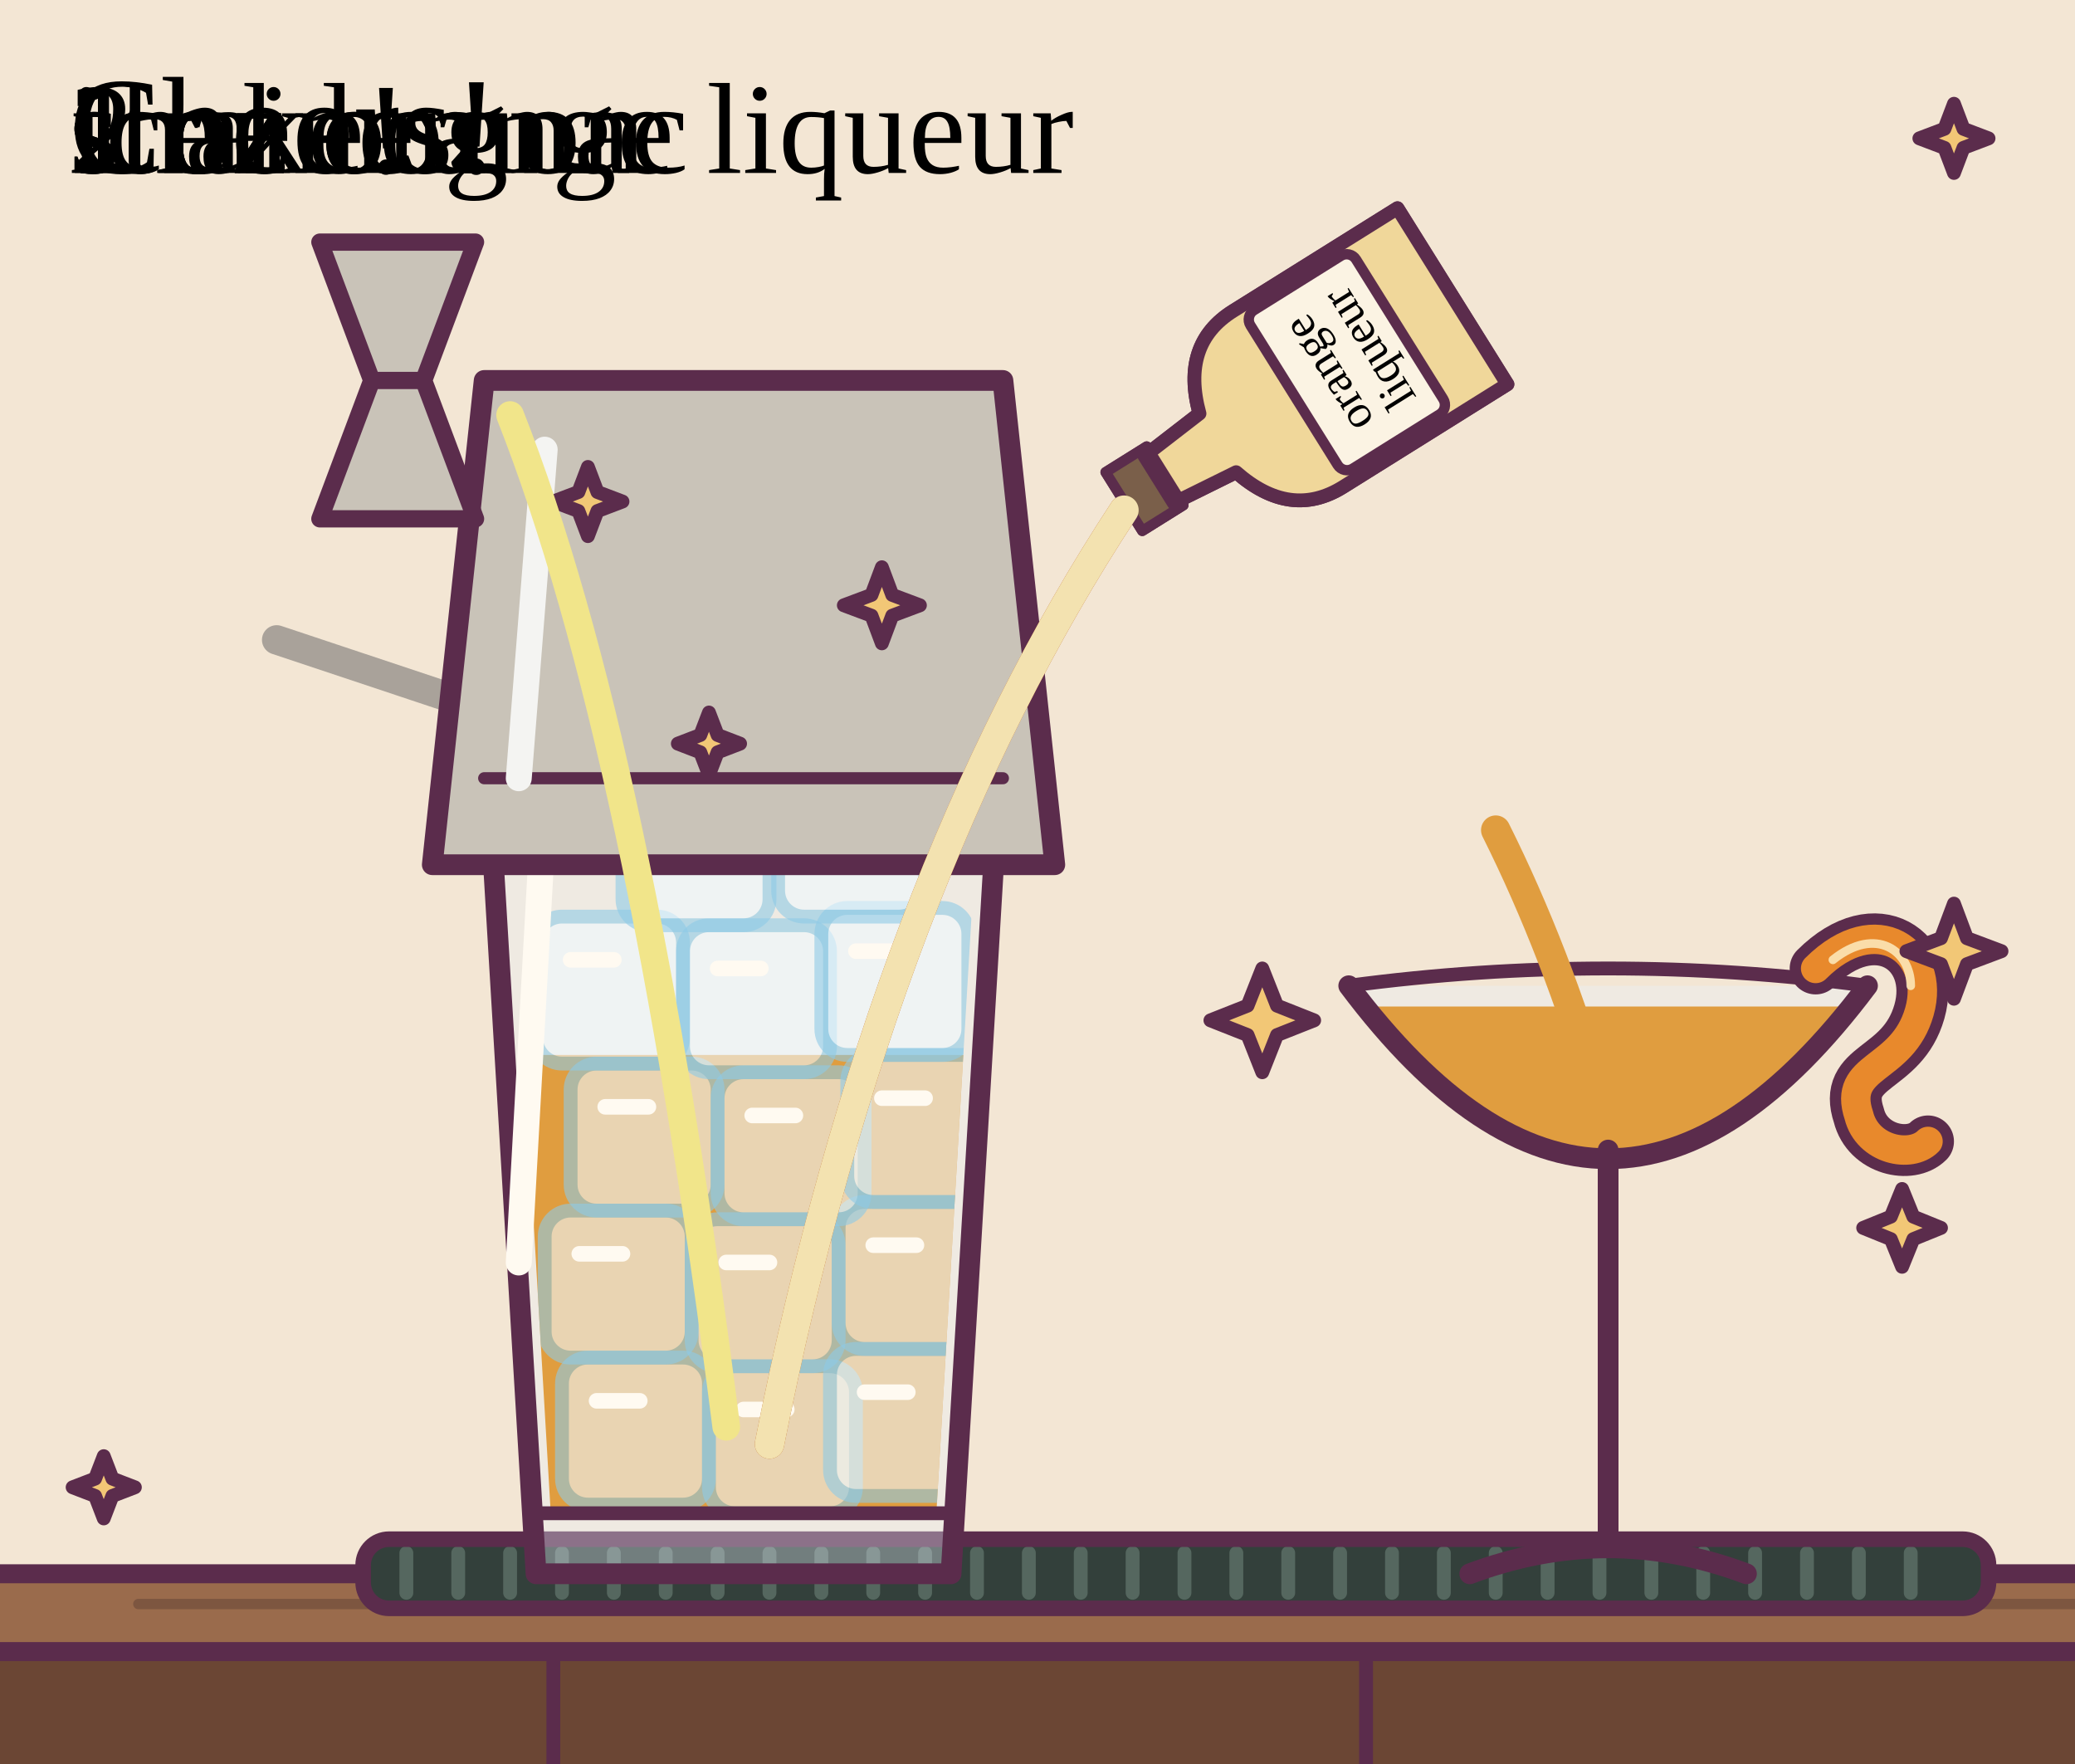
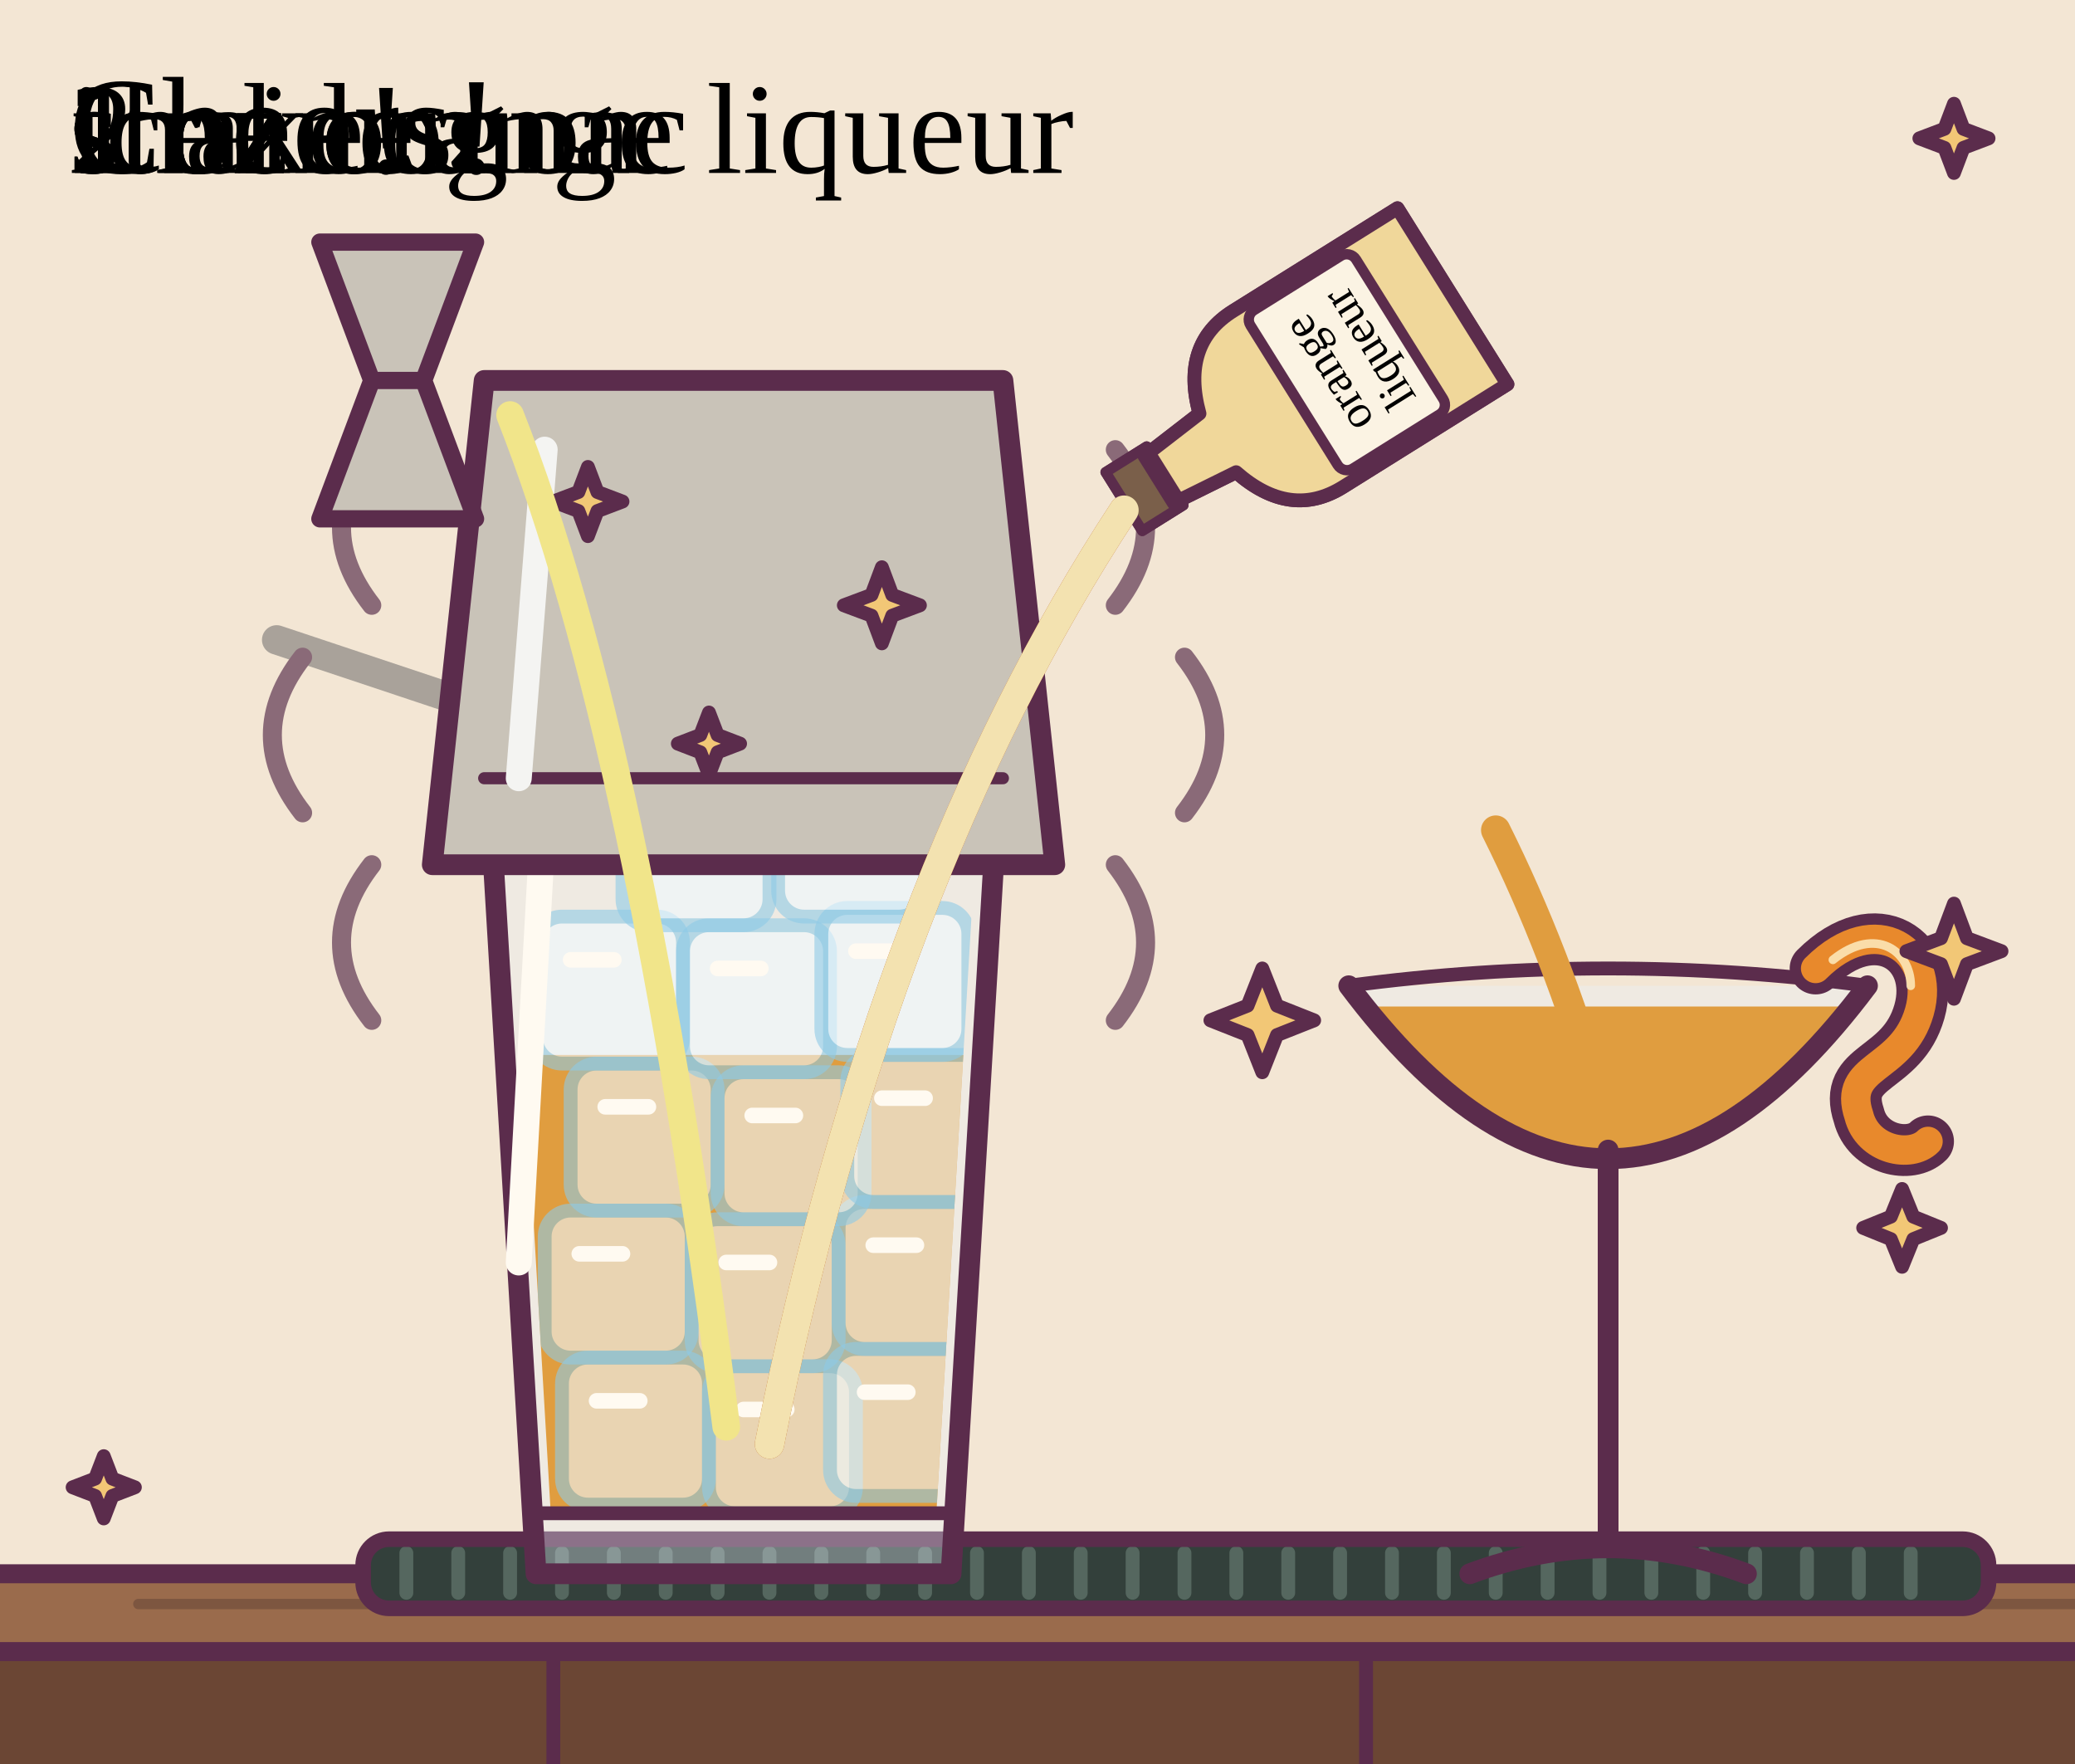
<svg viewBox="0 0 240 204" role="img" aria-label="How to make a Sidecar, step by step: Combine ingredients. Add the cognac, orange liqueur and lemon juice to your shaker. Shake. Add ice and shake hard, until frosty cold. Serve up. Strain into a chilled coupe, no ice. Garnish. An orange twist. Cheers!">
  <g transform="translate(-104 -14)">
    <g filter="url(#wash)">
      <rect x="0" y="0" width="400" height="236" fill="#f3e6d4" />
    </g>
    <rect x="0" y="196" width="400" height="40" fill="#6e4b39" />
    <g filter="url(#wash)">
      <rect x="0" y="196" width="400" height="9" fill="#9a6b4c" />
      <rect x="0" y="205" width="400" height="31" fill="#6b4634" />
    </g>
    <g filter="url(#crayon)" fill="none" stroke="#5b2c4c" stroke-width="2.2" stroke-linecap="round" stroke-linejoin="round">
      <path d="M0 196 H400 M0 205 H400" />
      <path d="M64 205 V236" stroke-width="1.6" />
      <path d="M168 205 V236" stroke-width="1.6" />
      <path d="M262 205 V236" stroke-width="1.6" />
      <path d="M352 205 V236" stroke-width="1.6" />
      <path d="M22 199.5 h38" stroke="#7d5640" stroke-width="1.2" />
      <path d="M120 199.5 h54" stroke="#7d5640" stroke-width="1.2" />
      <path d="M230 199.5 h30" stroke="#7d5640" stroke-width="1.2" />
      <path d="M300 199.5 h46" stroke="#7d5640" stroke-width="1.2" />
    </g>
    <rect x="146" y="192" width="188" height="8" rx="3" fill="#33403b" />
    <path d="M151 193.6 v4.6" stroke="#55675f" stroke-width="1.6" stroke-linecap="round" />
    <path d="M157 193.6 v4.6" stroke="#55675f" stroke-width="1.6" stroke-linecap="round" />
    <path d="M163 193.6 v4.6" stroke="#55675f" stroke-width="1.6" stroke-linecap="round" />
    <path d="M169 193.6 v4.6" stroke="#55675f" stroke-width="1.6" stroke-linecap="round" />
    <path d="M175 193.6 v4.6" stroke="#55675f" stroke-width="1.6" stroke-linecap="round" />
    <path d="M181 193.6 v4.6" stroke="#55675f" stroke-width="1.6" stroke-linecap="round" />
    <path d="M187 193.6 v4.6" stroke="#55675f" stroke-width="1.6" stroke-linecap="round" />
    <path d="M193 193.6 v4.6" stroke="#55675f" stroke-width="1.6" stroke-linecap="round" />
    <path d="M199 193.6 v4.6" stroke="#55675f" stroke-width="1.6" stroke-linecap="round" />
    <path d="M205 193.6 v4.6" stroke="#55675f" stroke-width="1.6" stroke-linecap="round" />
    <path d="M211 193.6 v4.6" stroke="#55675f" stroke-width="1.6" stroke-linecap="round" />
    <path d="M217 193.6 v4.6" stroke="#55675f" stroke-width="1.6" stroke-linecap="round" />
    <path d="M223 193.6 v4.6" stroke="#55675f" stroke-width="1.6" stroke-linecap="round" />
    <path d="M229 193.6 v4.6" stroke="#55675f" stroke-width="1.6" stroke-linecap="round" />
    <path d="M235 193.6 v4.6" stroke="#55675f" stroke-width="1.6" stroke-linecap="round" />
    <path d="M241 193.6 v4.6" stroke="#55675f" stroke-width="1.6" stroke-linecap="round" />
    <path d="M247 193.6 v4.6" stroke="#55675f" stroke-width="1.6" stroke-linecap="round" />
    <path d="M253 193.6 v4.6" stroke="#55675f" stroke-width="1.6" stroke-linecap="round" />
    <path d="M259 193.6 v4.6" stroke="#55675f" stroke-width="1.6" stroke-linecap="round" />
    <path d="M265 193.6 v4.6" stroke="#55675f" stroke-width="1.6" stroke-linecap="round" />
    <path d="M271 193.6 v4.6" stroke="#55675f" stroke-width="1.6" stroke-linecap="round" />
    <path d="M277 193.6 v4.6" stroke="#55675f" stroke-width="1.6" stroke-linecap="round" />
    <path d="M283 193.6 v4.6" stroke="#55675f" stroke-width="1.6" stroke-linecap="round" />
    <path d="M289 193.6 v4.6" stroke="#55675f" stroke-width="1.6" stroke-linecap="round" />
    <path d="M295 193.6 v4.6" stroke="#55675f" stroke-width="1.6" stroke-linecap="round" />
    <path d="M301 193.6 v4.6" stroke="#55675f" stroke-width="1.6" stroke-linecap="round" />
    <path d="M307 193.6 v4.6" stroke="#55675f" stroke-width="1.6" stroke-linecap="round" />
    <path d="M313 193.6 v4.6" stroke="#55675f" stroke-width="1.6" stroke-linecap="round" />
    <path d="M319 193.6 v4.6" stroke="#55675f" stroke-width="1.6" stroke-linecap="round" />
    <path d="M325 193.6 v4.6" stroke="#55675f" stroke-width="1.6" stroke-linecap="round" />
    <g filter="url(#crayon)" fill="none" stroke="#5b2c4c" stroke-width="2.6" stroke-linecap="round" stroke-linejoin="round">
      <rect x="146" y="192" width="188" height="8" rx="3" stroke-width="1.8" />
    </g>
    <g class="twinkle d2" style="transform-origin:330px 30px">
      <path d="M330 26 L331.1 28.9 L334 30 L331.1 31.1 L330 34 L328.9 31.1 L326 30 L328.9 28.9Z" fill="#f2c776" stroke="#5b2c4c" stroke-width="1.6" stroke-linejoin="round" />
    </g>
    <g class="twinkle d3" style="transform-origin:116px 186px">
      <path d="M116 182.4 L117 185 L119.6 186 L117 187 L116 189.6 L115 187 L112.4 186 L115 185Z" fill="#f2c776" stroke="#5b2c4c" stroke-width="1.6" stroke-linejoin="round" />
    </g>
-     <g class="mix27">
-       <g class="tip26" style="transform-origin:220px 96px">
-         <g class="shk25" style="transform-origin:190px 116px">
+     <g class="mix28">
+       <g class="tip27" style="transform-origin:220px 96px">
+         <g class="shk26" style="transform-origin:190px 116px">
          <g filter="url(#wash)">
            <path d="M160 96 L220 96 L214 196 L166 196Z" fill="#e7f1fb" opacity=".35" />
          </g>
          <clipPath id="sidecar-mx">
            <path d="M162.4 99 L217.6 99 L212.3 189 L167.7 189Z" />
          </clipPath>
          <g clip-path="url(#sidecar-mx)">
            <g filter="url(#wash)">
              <g class="ml4" style="transform-origin:190px 190px">
                <rect x="158" y="169.5" width="64" height="20.5" fill="#b8621f" />
              </g>
              <g class="ml5" style="transform-origin:190px 170px">
                <rect x="158" y="159.5" width="64" height="10.5" fill="#f3e2b0" />
              </g>
              <g class="ml6" style="transform-origin:190px 160px">
                <rect x="158" y="149.5" width="64" height="10.5" fill="#f1e58a" />
              </g>
              <g class="mixed7" style="transform-origin:190px 190px">
                <rect x="158" y="136" width="64" height="54" fill="#e09d3f" />
              </g>
            </g>
            <g class="mice8" style="transform-origin:177.5px 179.5px">
              <rect x="169" y="171" width="17" height="17" rx="3" fill="#eef8ff" opacity=".6" stroke="#8ecae6" stroke-width="1.6" />
              <path d="M173 176 h5" stroke="#fffaf1" stroke-width="1.8" stroke-linecap="round" />
            </g>
            <g class="mice9" style="transform-origin:194.5px 180.5px">
              <rect x="186" y="172" width="17" height="17" rx="3" fill="#eef8ff" opacity=".6" stroke="#8ecae6" stroke-width="1.6" />
              <path d="M190 177 h5" stroke="#fffaf1" stroke-width="1.8" stroke-linecap="round" />
            </g>
            <g class="mice10" style="transform-origin:208.5px 178.5px">
              <rect x="200" y="170" width="17" height="17" rx="3" fill="#eef8ff" opacity=".6" stroke="#8ecae6" stroke-width="1.6" />
              <path d="M204 175 h5" stroke="#fffaf1" stroke-width="1.8" stroke-linecap="round" />
            </g>
            <g class="mice11" style="transform-origin:175.5px 162.5px">
              <rect x="167" y="154" width="17" height="17" rx="3" fill="#eef8ff" opacity=".6" stroke="#8ecae6" stroke-width="1.6" />
              <path d="M171 159 h5" stroke="#fffaf1" stroke-width="1.8" stroke-linecap="round" />
            </g>
            <g class="mice12" style="transform-origin:192.5px 163.5px">
              <rect x="184" y="155" width="17" height="17" rx="3" fill="#eef8ff" opacity=".6" stroke="#8ecae6" stroke-width="1.6" />
              <path d="M188 160 h5" stroke="#fffaf1" stroke-width="1.8" stroke-linecap="round" />
            </g>
            <g class="mice13" style="transform-origin:209.5px 161.5px">
              <rect x="201" y="153" width="17" height="17" rx="3" fill="#eef8ff" opacity=".6" stroke="#8ecae6" stroke-width="1.6" />
              <path d="M205 158 h5" stroke="#fffaf1" stroke-width="1.8" stroke-linecap="round" />
            </g>
            <g class="mice14" style="transform-origin:178.5px 145.5px">
              <rect x="170" y="137" width="17" height="17" rx="3" fill="#eef8ff" opacity=".6" stroke="#8ecae6" stroke-width="1.6" />
              <path d="M174 142 h5" stroke="#fffaf1" stroke-width="1.8" stroke-linecap="round" />
            </g>
            <g class="mice15" style="transform-origin:195.5px 146.5px">
              <rect x="187" y="138" width="17" height="17" rx="3" fill="#eef8ff" opacity=".6" stroke="#8ecae6" stroke-width="1.6" />
              <path d="M191 143 h5" stroke="#fffaf1" stroke-width="1.8" stroke-linecap="round" />
            </g>
            <g class="mice16" style="transform-origin:210.5px 144.5px">
              <rect x="202" y="136" width="17" height="17" rx="3" fill="#eef8ff" opacity=".6" stroke="#8ecae6" stroke-width="1.6" />
              <path d="M206 141 h5" stroke="#fffaf1" stroke-width="1.8" stroke-linecap="round" />
            </g>
            <g class="mice17" style="transform-origin:174.5px 128.5px">
              <rect x="166" y="120" width="17" height="17" rx="3" fill="#eef8ff" opacity=".6" stroke="#8ecae6" stroke-width="1.6" />
              <path d="M170 125 h5" stroke="#fffaf1" stroke-width="1.8" stroke-linecap="round" />
            </g>
            <g class="mice18" style="transform-origin:191.5px 129.5px">
              <rect x="183" y="121" width="17" height="17" rx="3" fill="#eef8ff" opacity=".6" stroke="#8ecae6" stroke-width="1.6" />
              <path d="M187 126 h5" stroke="#fffaf1" stroke-width="1.8" stroke-linecap="round" />
            </g>
            <g class="mice19" style="transform-origin:207.5px 127.5px">
              <rect x="199" y="119" width="17" height="17" rx="3" fill="#eef8ff" opacity=".6" stroke="#8ecae6" stroke-width="1.6" />
              <path d="M203 124 h5" stroke="#fffaf1" stroke-width="1.8" stroke-linecap="round" />
            </g>
            <g class="mice20" style="transform-origin:184.5px 112.5px">
              <rect x="176" y="104" width="17" height="17" rx="3" fill="#eef8ff" opacity=".6" stroke="#8ecae6" stroke-width="1.6" />
              <path d="M180 109 h5" stroke="#fffaf1" stroke-width="1.8" stroke-linecap="round" />
            </g>
            <g class="mice21" style="transform-origin:202.5px 111.5px">
              <rect x="194" y="103" width="17" height="17" rx="3" fill="#eef8ff" opacity=".6" stroke="#8ecae6" stroke-width="1.6" />
              <path d="M198 108 h5" stroke="#fffaf1" stroke-width="1.8" stroke-linecap="round" />
            </g>
          </g>
          <g filter="url(#crayon)" fill="none" stroke="#5b2c4c" stroke-width="2.6" stroke-linecap="round" stroke-linejoin="round">
            <path d="M160 96 L220 96 L214 196 L166 196Z" stroke-width="2.4" />
            <path d="M166 189 H214" stroke-width="1.6" />
            <path d="M167 106 L164 160" stroke="#fffaf1" stroke-width="3" />
          </g>
          <g class="strainer22">
            <g filter="url(#crayon)" fill="none" stroke="#5b2c4c" stroke-width="2.6" stroke-linecap="round" stroke-linejoin="round">
              <path d="M160 96 H220" stroke="#a9a29a" stroke-width="3.4" />
              <path d="M162 100 q3 3.4 6 0 q3 3.4 6 0 q3 3.4 6 0 q3 3.4 6 0 q3 3.4 6 0 q3 3.4 6 0 q3 3.4 6 0 q3 3.4 6 0 q3 3.4 6 0 q3 3.4 6 0" stroke="#8a8f96" stroke-width="1.5" />
              <path d="M160 96 L136 88" stroke="#a9a29a" stroke-width="3.4" />
            </g>
          </g>
-           <g class="tin24">
+           <g class="tin25">
            <g filter="url(#wash)">
              <path d="M154 114 L226 114 L220 58 L160 58Z" fill="#c9c3b8" />
            </g>
            <g filter="url(#crayon)" fill="none" stroke="#5b2c4c" stroke-width="2.6" stroke-linecap="round" stroke-linejoin="round">
              <path d="M154 114 L226 114 L220 58 L160 58Z" stroke-width="2.4" />
              <path d="M160 104 H220" stroke-width="1.4" />
              <path d="M167 66 L164 104" stroke="#f4f4f2" stroke-width="3" />
            </g>
-             <g class="frost23">
+             <g class="frost24">
              <g class="twinkle" style="transform-origin:172px 72px">
                <path d="M172 68 L173.1 70.9 L176 72 L173.1 73.1 L172 76 L170.9 73.1 L168 72 L170.9 70.9Z" fill="#f2c776" stroke="#5b2c4c" stroke-width="1.6" stroke-linejoin="round" />
              </g>
              <g class="twinkle d2" style="transform-origin:206px 84px">
                <path d="M206 79.6 L207.2 82.8 L210.4 84 L207.2 85.2 L206 88.4 L204.8 85.2 L201.6 84 L204.8 82.8Z" fill="#f2c776" stroke="#5b2c4c" stroke-width="1.6" stroke-linejoin="round" />
              </g>
              <g class="twinkle d3" style="transform-origin:186px 100px">
                <path d="M186 96.4 L187 99 L189.6 100 L187 101 L186 103.6 L185 101 L182.4 100 L185 99Z" fill="#f2c776" stroke="#5b2c4c" stroke-width="1.6" stroke-linejoin="round" />
              </g>
            </g>
+           </g>
+         </g>
+         <g class="whoosh23">
+           <g filter="url(#crayon)" fill="none" stroke="#5b2c4c" stroke-width="2.6" stroke-linecap="round" stroke-linejoin="round">
+             <path d="M147 66 q-7 9 0 18 M139 90 q-7 9 0 18 M147 114 q-7 9 0 18 M233 66 q7 9 0 18 M241 90 q7 9 0 18 M233 114 q7 9 0 18" stroke="#8a6a78" stroke-width="2.2" />
          </g>
        </g>
      </g>
    </g>
    <g transform="translate(290 196) scale(1)">
      <g filter="url(#wash)">
        <path d="M-30 -68 Q0 -28 30 -68Z" fill="#e7f1fb" opacity=".35" />
      </g>
      <g class="gc2">
        <clipPath id="sidecar-gl">
          <path d="M-28 -66 Q0 -32 28 -66Z" />
        </clipPath>
        <g clip-path="url(#sidecar-gl)">
          <g filter="url(#wash)">
            <g class="band1" style="transform-origin:0px -47.5px">
              <rect x="-40" y="-65.6" width="80" height="18.1" fill="#e09d3f" />
            </g>
          </g>
          <g filter="url(#wash)" />
        </g>
      </g>
      <g filter="url(#crayon)" fill="none" stroke="#5b2c4c" stroke-width="2.6" stroke-linecap="round" stroke-linejoin="round">
        <path d="M-30 -68 Q0 -28 30 -68" stroke-width="2.4" />
        <path d="M-30 -68 Q0 -72 30 -68" stroke-width="1.6" />
        <path d="M0 -49 V-4 M-16 0 Q0 -6 16 0" stroke-width="2.4" />
      </g>
      <g class="garn3">
        <g transform="translate(27 -68)">
          <g filter="url(#crayon)" fill="none" stroke="#5b2c4c" stroke-width="2.6" stroke-linecap="round" stroke-linejoin="round">
            <path d="M-3 -2 C4 -9 11 -4 9 3 C7 10 0 9 2 15 C3 19 8 20 10 18" stroke-width="6" />
          </g>
          <path d="M-3 -2 C4 -9 11 -4 9 3 C7 10 0 9 2 15 C3 19 8 20 10 18" fill="none" stroke="#e8892c" stroke-width="3.4" stroke-linecap="round" />
          <path d="M-1 -3 C4 -7 8 -4 8 0" fill="none" stroke="#fff3c8" stroke-width="1" stroke-linecap="round" opacity=".8" />
        </g>
      </g>
    </g>
-     <g class="btl28" style="transform-origin:234px 72px">
+     <g class="btl29" style="transform-origin:234px 72px">
      <g transform="translate(234 72) rotate(-122)">
        <g transform="translate(0 44.8) scale(0.8)">
          <g filter="url(#wash)">
            <path d="M-15 0 L-15 -28 Q-15 -37 -5 -40 L-4 -50 L4 -50 L5 -40 Q15 -37 15 -28 L15 0Z" fill="#b8621f" />
            <rect x="-13.5" y="-27" width="27" height="18" rx="1.6" fill="#fbf3e3" />
            <path d="M-5 -56 h10 v7 h-10Z" fill="#7a5f4a" />
          </g>
          <g filter="url(#crayon)" fill="none" stroke="#5b2c4c" stroke-width="2.6" stroke-linecap="round" stroke-linejoin="round">
            <path d="M-15 0 L-15 -28 Q-15 -37 -5 -40 L-4 -50 L4 -50 L5 -40 Q15 -37 15 -28 L15 0Z" stroke-width="2" />
            <rect x="-13.5" y="-27" width="27" height="18" rx="1.6" stroke-width="1.5" />
            <path d="M-5 -56 h10 v7 h-10Z" stroke-width="1.5" />
          </g>
          <text class="letter" x="0" y="-15.3" font-size="7.6" text-anchor="middle">cognac</text>
        </g>
      </g>
    </g>
-     <g filter="url(#crayon)" fill="none" stroke="#5b2c4c" stroke-width="2.6" stroke-linecap="round" stroke-linejoin="round" class="pour29">
+     <g filter="url(#crayon)" fill="none" stroke="#5b2c4c" stroke-width="2.6" stroke-linecap="round" stroke-linejoin="round" class="pour30">
      <path d="M234 73 Q206 115.6 193 181" stroke="#b8621f" stroke-width="3.4" />
    </g>
-     <g class="btl31" style="transform-origin:234px 72px">
+     <g class="btl32" style="transform-origin:234px 72px">
      <g transform="translate(234 72) rotate(-122)">
        <g transform="translate(0 44.8) scale(0.8)">
          <g filter="url(#wash)">
            <path d="M-15 0 L-15 -28 Q-15 -37 -5 -40 L-4 -50 L4 -50 L5 -40 Q15 -37 15 -28 L15 0Z" fill="#f0d79a" />
            <rect x="-13.5" y="-27" width="27" height="18" rx="1.6" fill="#fbf3e3" />
            <path d="M-5 -56 h10 v7 h-10Z" fill="#7a5f4a" />
          </g>
          <g filter="url(#crayon)" fill="none" stroke="#5b2c4c" stroke-width="2.6" stroke-linecap="round" stroke-linejoin="round">
            <path d="M-15 0 L-15 -28 Q-15 -37 -5 -40 L-4 -50 L4 -50 L5 -40 Q15 -37 15 -28 L15 0Z" stroke-width="2" />
            <rect x="-13.5" y="-27" width="27" height="18" rx="1.6" stroke-width="1.5" />
            <path d="M-5 -56 h10 v7 h-10Z" stroke-width="1.5" />
          </g>
          <text class="letter" x="0" y="-19.0" font-size="6.8" text-anchor="middle">orange</text>
          <text class="letter" x="0" y="-12.1" font-size="6.8" text-anchor="middle">liqueur</text>
        </g>
      </g>
    </g>
-     <g filter="url(#crayon)" fill="none" stroke="#5b2c4c" stroke-width="2.6" stroke-linecap="round" stroke-linejoin="round" class="pour32">
+     <g filter="url(#crayon)" fill="none" stroke="#5b2c4c" stroke-width="2.6" stroke-linecap="round" stroke-linejoin="round" class="pour33">
      <path d="M234 73 Q206 115.6 193 181" stroke="#f3e2b0" stroke-width="3.4" />
    </g>
-     <g class="jig34" style="transform-origin:150px 58px">
+     <g class="jig35" style="transform-origin:150px 58px">
      <g transform="translate(150 58)">
        <g filter="url(#wash)">
          <path d="M-9 -16 L9 -16 L3 0 L9 16 L-9 16 L-3 0Z" fill="#c9c3b8" />
        </g>
        <g filter="url(#crayon)" fill="none" stroke="#5b2c4c" stroke-width="2.6" stroke-linecap="round" stroke-linejoin="round">
          <path d="M-9 -16 L9 -16 L3 0 L9 16 L-9 16 L-3 0Z M-3 0 H3" stroke-width="2" />
        </g>
      </g>
    </g>
-     <g filter="url(#crayon)" fill="none" stroke="#5b2c4c" stroke-width="2.6" stroke-linecap="round" stroke-linejoin="round" class="pour35">
+     <g filter="url(#crayon)" fill="none" stroke="#5b2c4c" stroke-width="2.6" stroke-linecap="round" stroke-linejoin="round" class="pour36">
      <path d="M163 62 Q178 100 188 179" stroke="#f1e58a" stroke-width="3.2" />
    </g>
-     <g filter="url(#crayon)" fill="none" stroke="#5b2c4c" stroke-width="2.6" stroke-linecap="round" stroke-linejoin="round" class="pour39">
+     <g filter="url(#crayon)" fill="none" stroke="#5b2c4c" stroke-width="2.6" stroke-linecap="round" stroke-linejoin="round" class="pour40">
      <path d="M277 110 Q284 124 289 141" stroke="#e09d3f" stroke-width="3.4" />
    </g>
-     <g class="cheer42">
+     <g class="cheer43">
      <g class="twinkle" style="transform-origin:250px 132px">
        <path d="M250 126 L251.7 130.3 L256 132 L251.7 133.7 L250 138 L248.3 133.7 L244 132 L248.3 130.3Z" fill="#f2c776" stroke="#5b2c4c" stroke-width="1.6" stroke-linejoin="round" />
      </g>
      <g class="twinkle d2" style="transform-origin:330px 124px">
        <path d="M330 118.5 L331.5 122.5 L335.5 124 L331.5 125.5 L330 129.5 L328.5 125.5 L324.5 124 L328.5 122.5Z" fill="#f2c776" stroke="#5b2c4c" stroke-width="1.6" stroke-linejoin="round" />
      </g>
      <g class="twinkle d3" style="transform-origin:324px 156px">
        <path d="M324 151.5 L325.3 154.7 L328.5 156 L325.3 157.3 L324 160.5 L322.7 157.3 L319.5 156 L322.7 154.7Z" fill="#f2c776" stroke="#5b2c4c" stroke-width="1.6" stroke-linejoin="round" />
      </g>
    </g>
-     <text class="letter cap30" x="112" y="34" font-size="15">2 oz cognac</text>
-     <text class="letter cap33" x="112" y="34" font-size="15">1 oz orange liqueur</text>
-     <text class="letter cap36" x="112" y="34" font-size="15">1 oz lemon</text>
-     <text class="letter cap37" x="112" y="34" font-size="15">ice</text>
-     <text class="letter cap38" x="112" y="34" font-size="15">shake!</text>
-     <text class="letter cap40" x="112" y="34" font-size="15">strain</text>
-     <text class="letter cap41" x="112" y="34" font-size="16">Cheers!</text>
+     <text class="letter cap31" x="112" y="34" font-size="15">2 oz cognac</text>
+     <text class="letter cap34" x="112" y="34" font-size="15">1 oz orange liqueur</text>
+     <text class="letter cap37" x="112" y="34" font-size="15">1 oz lemon</text>
+     <text class="letter cap38" x="112" y="34" font-size="15">ice</text>
+     <text class="letter cap39" x="112" y="34" font-size="15">shake!</text>
+     <text class="letter cap41" x="112" y="34" font-size="15">strain</text>
+     <text class="letter cap42" x="112" y="34" font-size="16">Cheers!</text>
  </g>
</svg>
